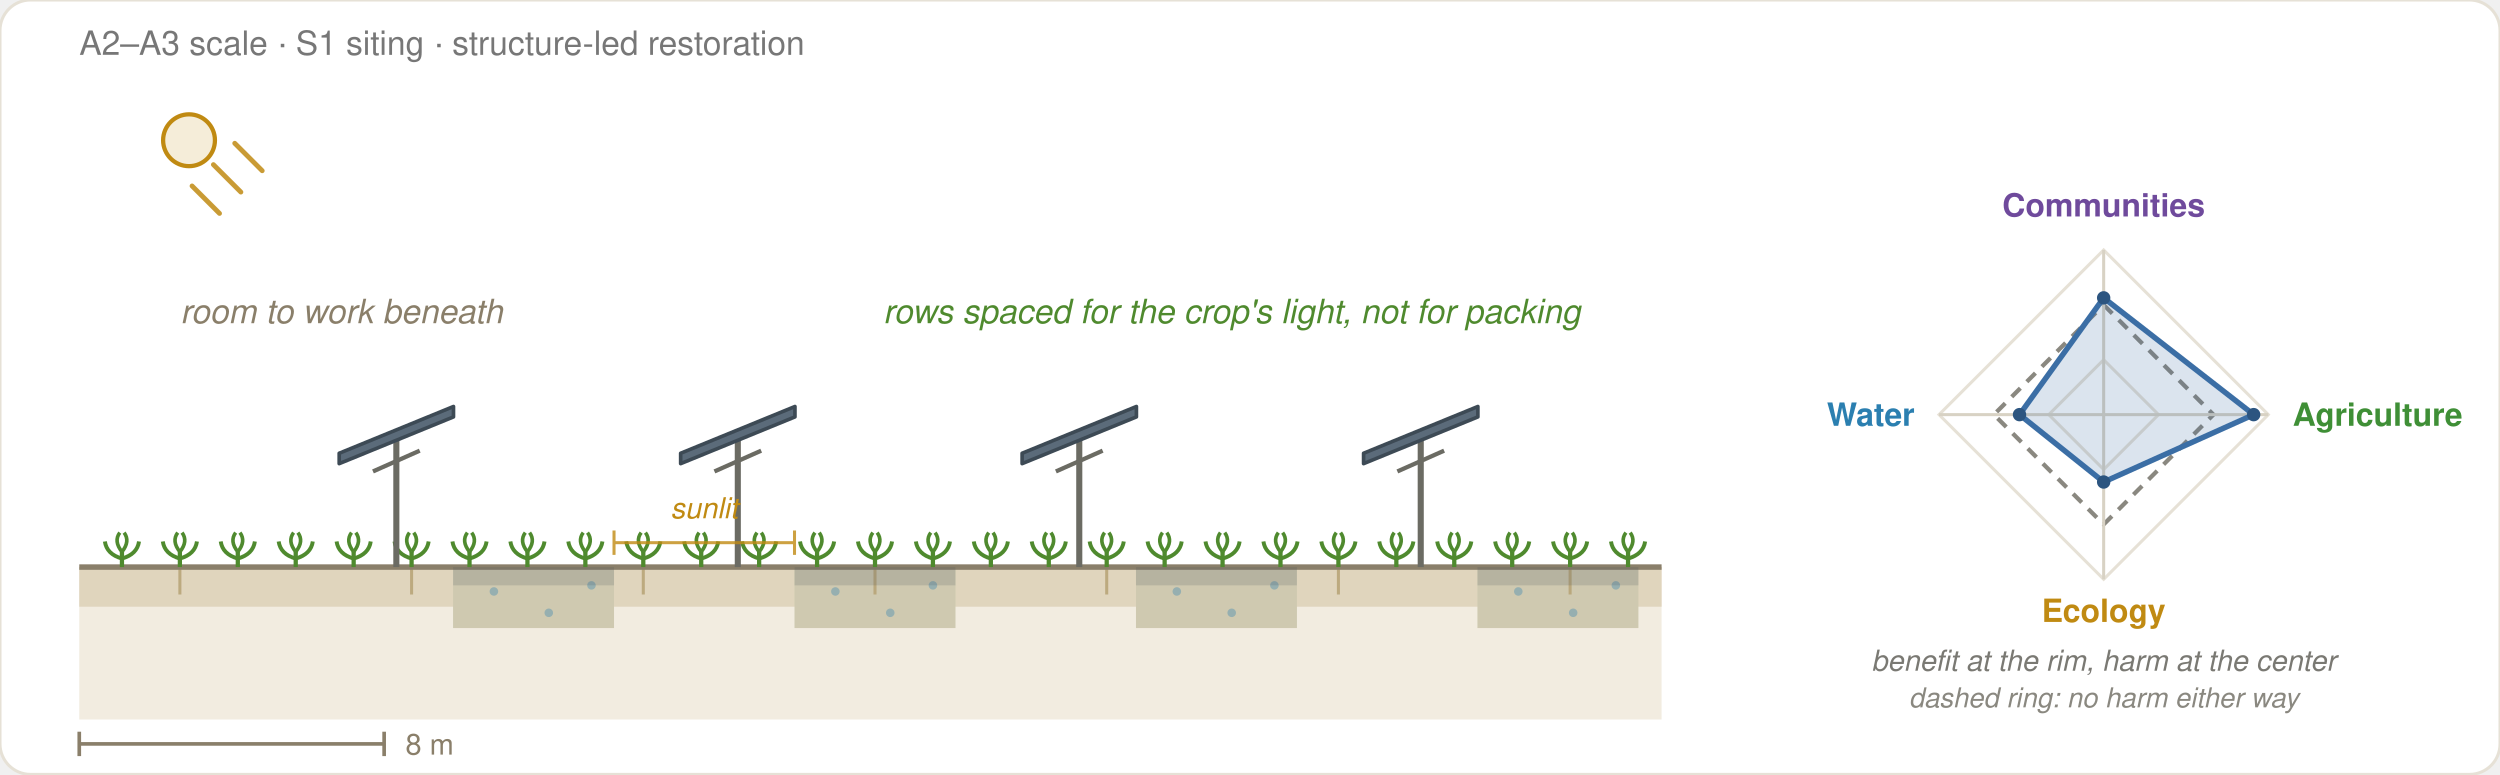
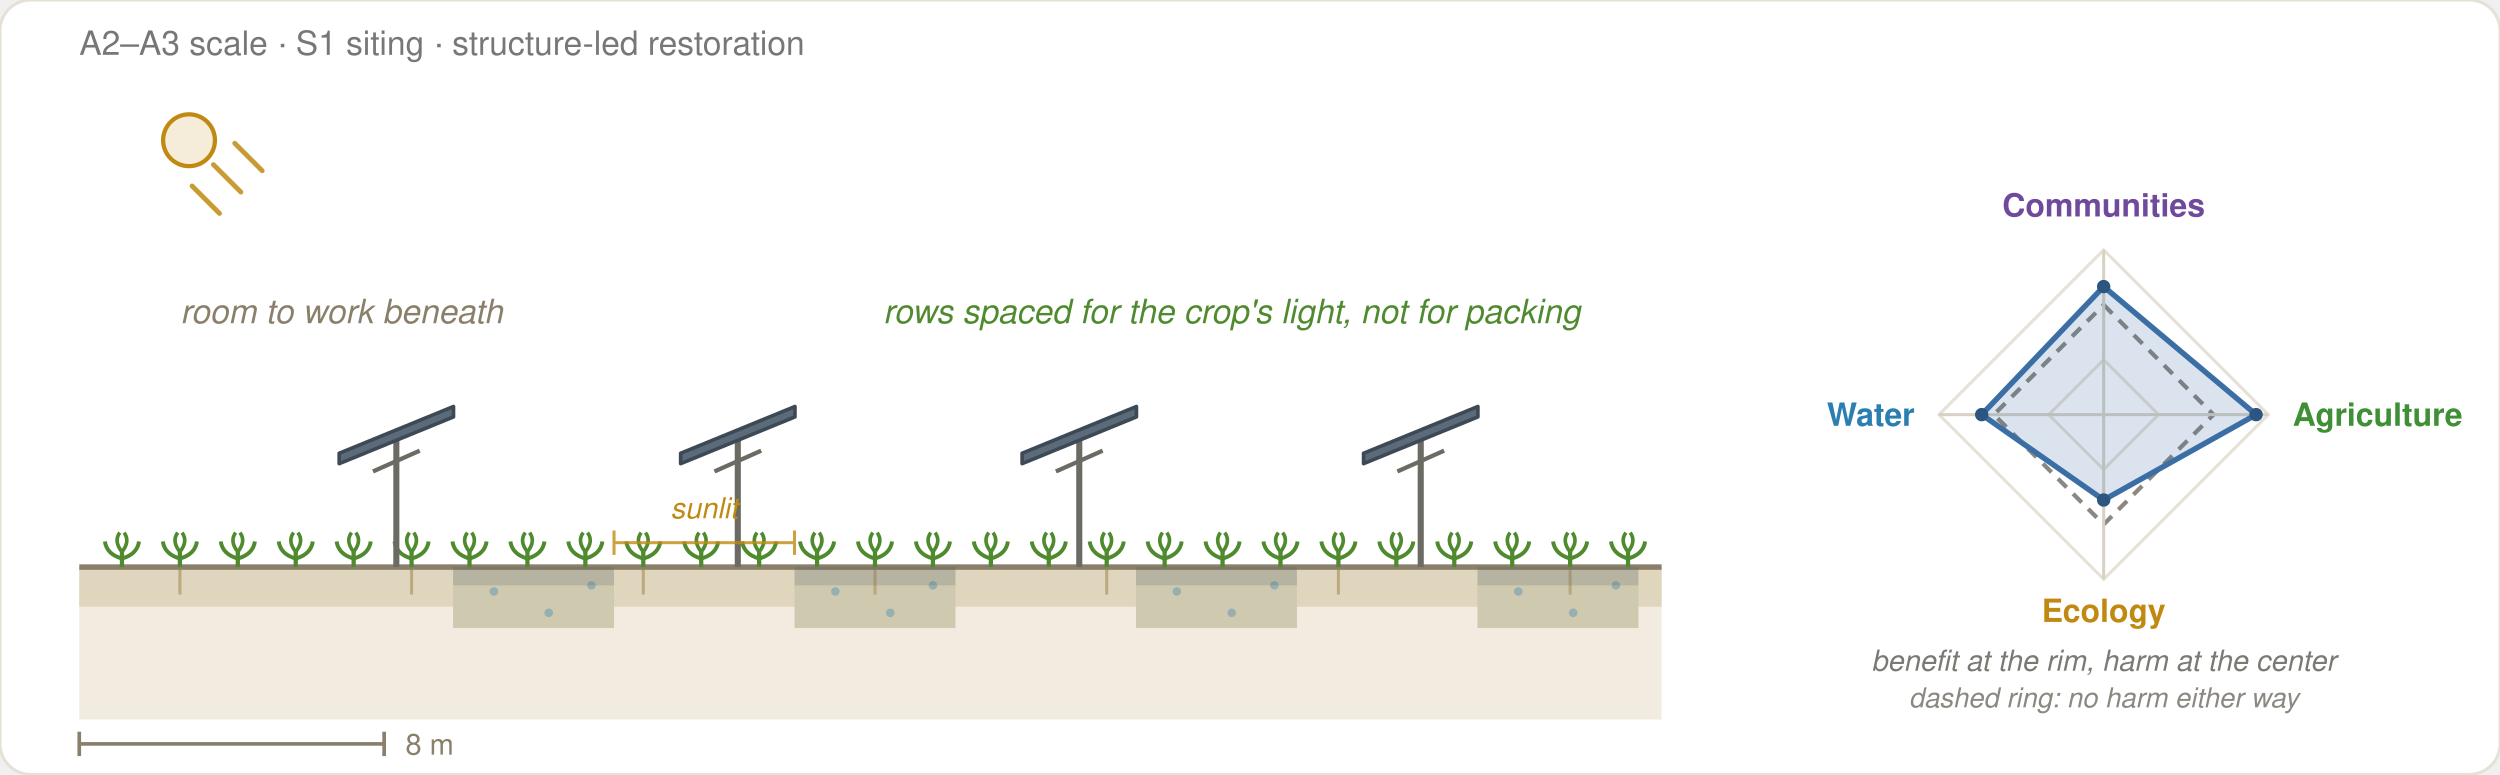
<svg xmlns="http://www.w3.org/2000/svg" viewBox="0 14 820 254" width="820" height="254" font-family="Helvetica, Arial, sans-serif" role="img">
  <defs>
    <g id="module">
      <line x1="-9" y1="16" x2="9" y2="8" stroke="#6b6b63" stroke-width="1.4" vector-effect="non-scaling-stroke" />
      <polygon points="-22,9 22,-9 22,-5 -22,13" fill="#5b6b7a" stroke="#3d4a55" stroke-width="1.2" stroke-linejoin="round" vector-effect="non-scaling-stroke" />
    </g>
    <g id="veg">
      <line x1="0" y1="0" x2="0" y2="-5" stroke="#4f8a2e" stroke-width="1.4" />
      <path d="M0,-2.8 q-5,-1.4 -5.6,-5.6" fill="none" stroke="#4f8a2e" stroke-width="1.3" />
      <path d="M0,-2.8 q5,-1.4 5.6,-5.6" fill="none" stroke="#4f8a2e" stroke-width="1.3" />
      <path d="M0,-5 q-2.8,-3.5 -0.7,-6.3" fill="none" stroke="#4f8a2e" stroke-width="1.2" />
      <path d="M0,-5 q2.8,-3.5 0.7,-6.3" fill="none" stroke="#4f8a2e" stroke-width="1.2" />
    </g>
    <clipPath id="soilclipV">
      <path d="M26,200 L545,200 L545,250 L26,250 Z" />
    </clipPath>
  </defs>
  <rect y="14" width="820" height="254" rx="10" fill="#ffffff" stroke="#e6e1d6" />
  <text x="26" y="32" fill="#777" font-size="11">A2–A3 scale · S1 siting · structure-led restoration</text>
  <g stroke="#c08a12" stroke-linecap="round">
    <circle cx="62" cy="60" r="8.5" fill="#c08a12" fill-opacity="0.16" stroke-width="1.4" />
    <g stroke-width="1.6" opacity="0.85">
      <line x1="63" y1="75" x2="72" y2="84" />
      <line x1="70" y1="68" x2="79" y2="77" />
      <line x1="77" y1="61" x2="86" y2="70" />
    </g>
  </g>
  <path d="M26,200 L545,200 L545,250 L26,250 Z" fill="#f2ece0" />
  <g clip-path="url(#soilclipV)">
    <path d="M26,200 L545,200 L545,213 L26,213 Z" fill="#e0d5bd" />
    <path d="M148.6,200 L201.4,200 L201.4,220 L148.6,220 Z" fill="#cfc9b0" />
    <path d="M260.6,200 L313.4,200 L313.4,220 L260.6,220 Z" fill="#cfc9b0" />
    <path d="M372.6,200 L425.4,200 L425.4,220 L372.6,220 Z" fill="#cfc9b0" />
    <path d="M484.6,200 L537.4,200 L537.4,220 L484.6,220 Z" fill="#cfc9b0" />
    <g fill="#2b7fb0" opacity="0.35">
      <circle cx="162" cy="208" r="1.4" />
      <circle cx="180" cy="215" r="1.4" />
      <circle cx="194" cy="206" r="1.4" />
      <circle cx="274" cy="208" r="1.4" />
      <circle cx="292" cy="215" r="1.4" />
      <circle cx="306" cy="206" r="1.4" />
      <circle cx="386" cy="208" r="1.4" />
      <circle cx="404" cy="215" r="1.4" />
      <circle cx="418" cy="206" r="1.4" />
      <circle cx="498" cy="208" r="1.4" />
      <circle cx="516" cy="215" r="1.4" />
      <circle cx="530" cy="206" r="1.4" />
    </g>
    <g stroke="#b6a274" stroke-width="1" opacity="0.85" fill="none">
      <path d="M59,200 v9" />
      <path d="M135,200 v9" />
      <path d="M211,200 v9" />
      <path d="M287,200 v9" />
      <path d="M363,200 v9" />
      <path d="M439,200 v9" />
      <path d="M515,200 v9" />
    </g>
  </g>
  <path d="M26,200 L545,200" fill="none" stroke="#8a7f6a" stroke-width="1.8" />
  <g fill="#3d4a55" opacity="0.17">
    <path d="M148.6,200 h52.8 v6 h-52.8 z" />
    <path d="M260.6,200 h52.8 v6 h-52.8 z" />
    <path d="M372.6,200 h52.8 v6 h-52.8 z" />
    <path d="M484.6,200 h52.8 v6 h-52.8 z" />
  </g>
  <g>
    <use href="#veg" x="40" y="200" />
    <use href="#veg" x="59" y="200" />
    <use href="#veg" x="78" y="200" />
    <use href="#veg" x="97" y="200" />
    <use href="#veg" x="116" y="200" />
    <use href="#veg" x="135" y="200" />
    <use href="#veg" x="154" y="200" />
    <use href="#veg" x="173" y="200" />
    <use href="#veg" x="192" y="200" />
    <use href="#veg" x="211" y="200" />
    <use href="#veg" x="230" y="200" />
    <use href="#veg" x="249" y="200" />
    <use href="#veg" x="268" y="200" />
    <use href="#veg" x="287" y="200" />
    <use href="#veg" x="306" y="200" />
    <use href="#veg" x="325" y="200" />
    <use href="#veg" x="344" y="200" />
    <use href="#veg" x="363" y="200" />
    <use href="#veg" x="382" y="200" />
    <use href="#veg" x="401" y="200" />
    <use href="#veg" x="420" y="200" />
    <use href="#veg" x="439" y="200" />
    <use href="#veg" x="458" y="200" />
    <use href="#veg" x="477" y="200" />
    <use href="#veg" x="496" y="200" />
    <use href="#veg" x="515" y="200" />
    <use href="#veg" x="534" y="200" />
  </g>
  <line x1="130" y1="200" x2="130" y2="155" stroke="#6b6b63" stroke-width="2" />
  <use href="#module" transform="translate(130,155) scale(0.852)" />
  <line x1="242" y1="200" x2="242" y2="155" stroke="#6b6b63" stroke-width="2" />
  <use href="#module" transform="translate(242,155) scale(0.852)" />
  <line x1="354" y1="200" x2="354" y2="155" stroke="#6b6b63" stroke-width="2" />
  <use href="#module" transform="translate(354,155) scale(0.852)" />
  <line x1="466" y1="200" x2="466" y2="155" stroke="#6b6b63" stroke-width="2" />
  <use href="#module" transform="translate(466,155) scale(0.852)" />
  <g stroke="#c08a12" stroke-width="1" fill="none" opacity="0.8">
    <path d="M201.4,192 L260.6,192" />
    <path d="M201.4,188 v8" />
    <path d="M260.6,188 v8" />
  </g>
  <text x="231" y="184" fill="#c08a12" font-size="9.5" font-style="italic" text-anchor="middle">sunlit</text>
  <text x="112" y="120" fill="#8a7f6a" font-size="11" font-style="italic" text-anchor="middle">room to work beneath</text>
  <text x="404" y="120" fill="#4f8a2e" font-size="11" font-style="italic" text-anchor="middle">rows spaced for the crop's light, not for packing</text>
  <g stroke="#8a7f6a" stroke-width="1.2" fill="none">
    <path d="M26,258 h100" />
    <path d="M26,254 v8" />
    <path d="M126,254 v8" />
  </g>
  <text x="133" y="261.5" fill="#8a7f6a" font-size="9.5">8 m</text>
  <polygon points="690,132 708,150 690,168 672,150" fill="none" stroke="#e6e1d6" stroke-width="1" />
  <polygon points="690,114 726,150 690,186 654,150" fill="none" stroke="#8a8880" stroke-width="1.4" stroke-dasharray="4 3" />
  <polygon points="690,96 744,150 690,204 636,150" fill="none" stroke="#e6e1d6" stroke-width="1" />
  <line x1="690" y1="150" x2="690" y2="96" stroke="#d8d2c4" stroke-width="1" />
  <line x1="690" y1="150" x2="744" y2="150" stroke="#d8d2c4" stroke-width="1" />
  <line x1="690" y1="150" x2="690" y2="204" stroke="#d8d2c4" stroke-width="1" />
  <line x1="690" y1="150" x2="636" y2="150" stroke="#d8d2c4" stroke-width="1" />
  <text x="690" y="85" fill="#6f4a9c" font-size="10.5" font-weight="600" text-anchor="middle">Communities</text>
  <text x="752" y="150" fill="#3f8f36" font-size="10.5" font-weight="600" text-anchor="start" dominant-baseline="middle">Agriculture</text>
  <text x="690" y="218" fill="#c08a12" font-size="10.5" font-weight="600" text-anchor="middle">Ecology</text>
  <text x="628" y="150" fill="#2b7fb0" font-size="10.5" font-weight="600" text-anchor="end" dominant-baseline="middle">Water</text>
-   <polygon points="690.0,111.7 739.2,150.0 690.0,172.1 662.4,150.0" fill="#3b6ea5" fill-opacity="0.18" stroke="#3b6ea5" stroke-width="1.8" />
-   <circle cx="690.0" cy="111.7" r="2.2" fill="#2c5580" />
-   <circle cx="739.2" cy="150.0" r="2.2" fill="#2c5580" />
-   <circle cx="690.0" cy="172.1" r="2.2" fill="#2c5580" />
-   <circle cx="662.4" cy="150.0" r="2.2" fill="#2c5580" />
+   <polygon points="690,108 740,150 690,178 650,150" fill="#3b6ea5" fill-opacity="0.18" stroke="#3b6ea5" stroke-width="1.8" />
+   <circle cx="690" cy="108" r="2.2" fill="#2c5580" />
+   <circle cx="740" cy="150" r="2.2" fill="#2c5580" />
+   <circle cx="690" cy="178" r="2.2" fill="#2c5580" />
+   <circle cx="650" cy="150" r="2.2" fill="#2c5580" />
  <text x="690" y="234" fill="#7a7973" font-size="9.5" font-style="italic" text-anchor="middle">benefit at the rim, harm at the center</text>
  <text x="690" y="246" fill="#8a8880" font-size="9" font-style="italic" text-anchor="middle">dashed ring: no harm either way</text>
</svg>
